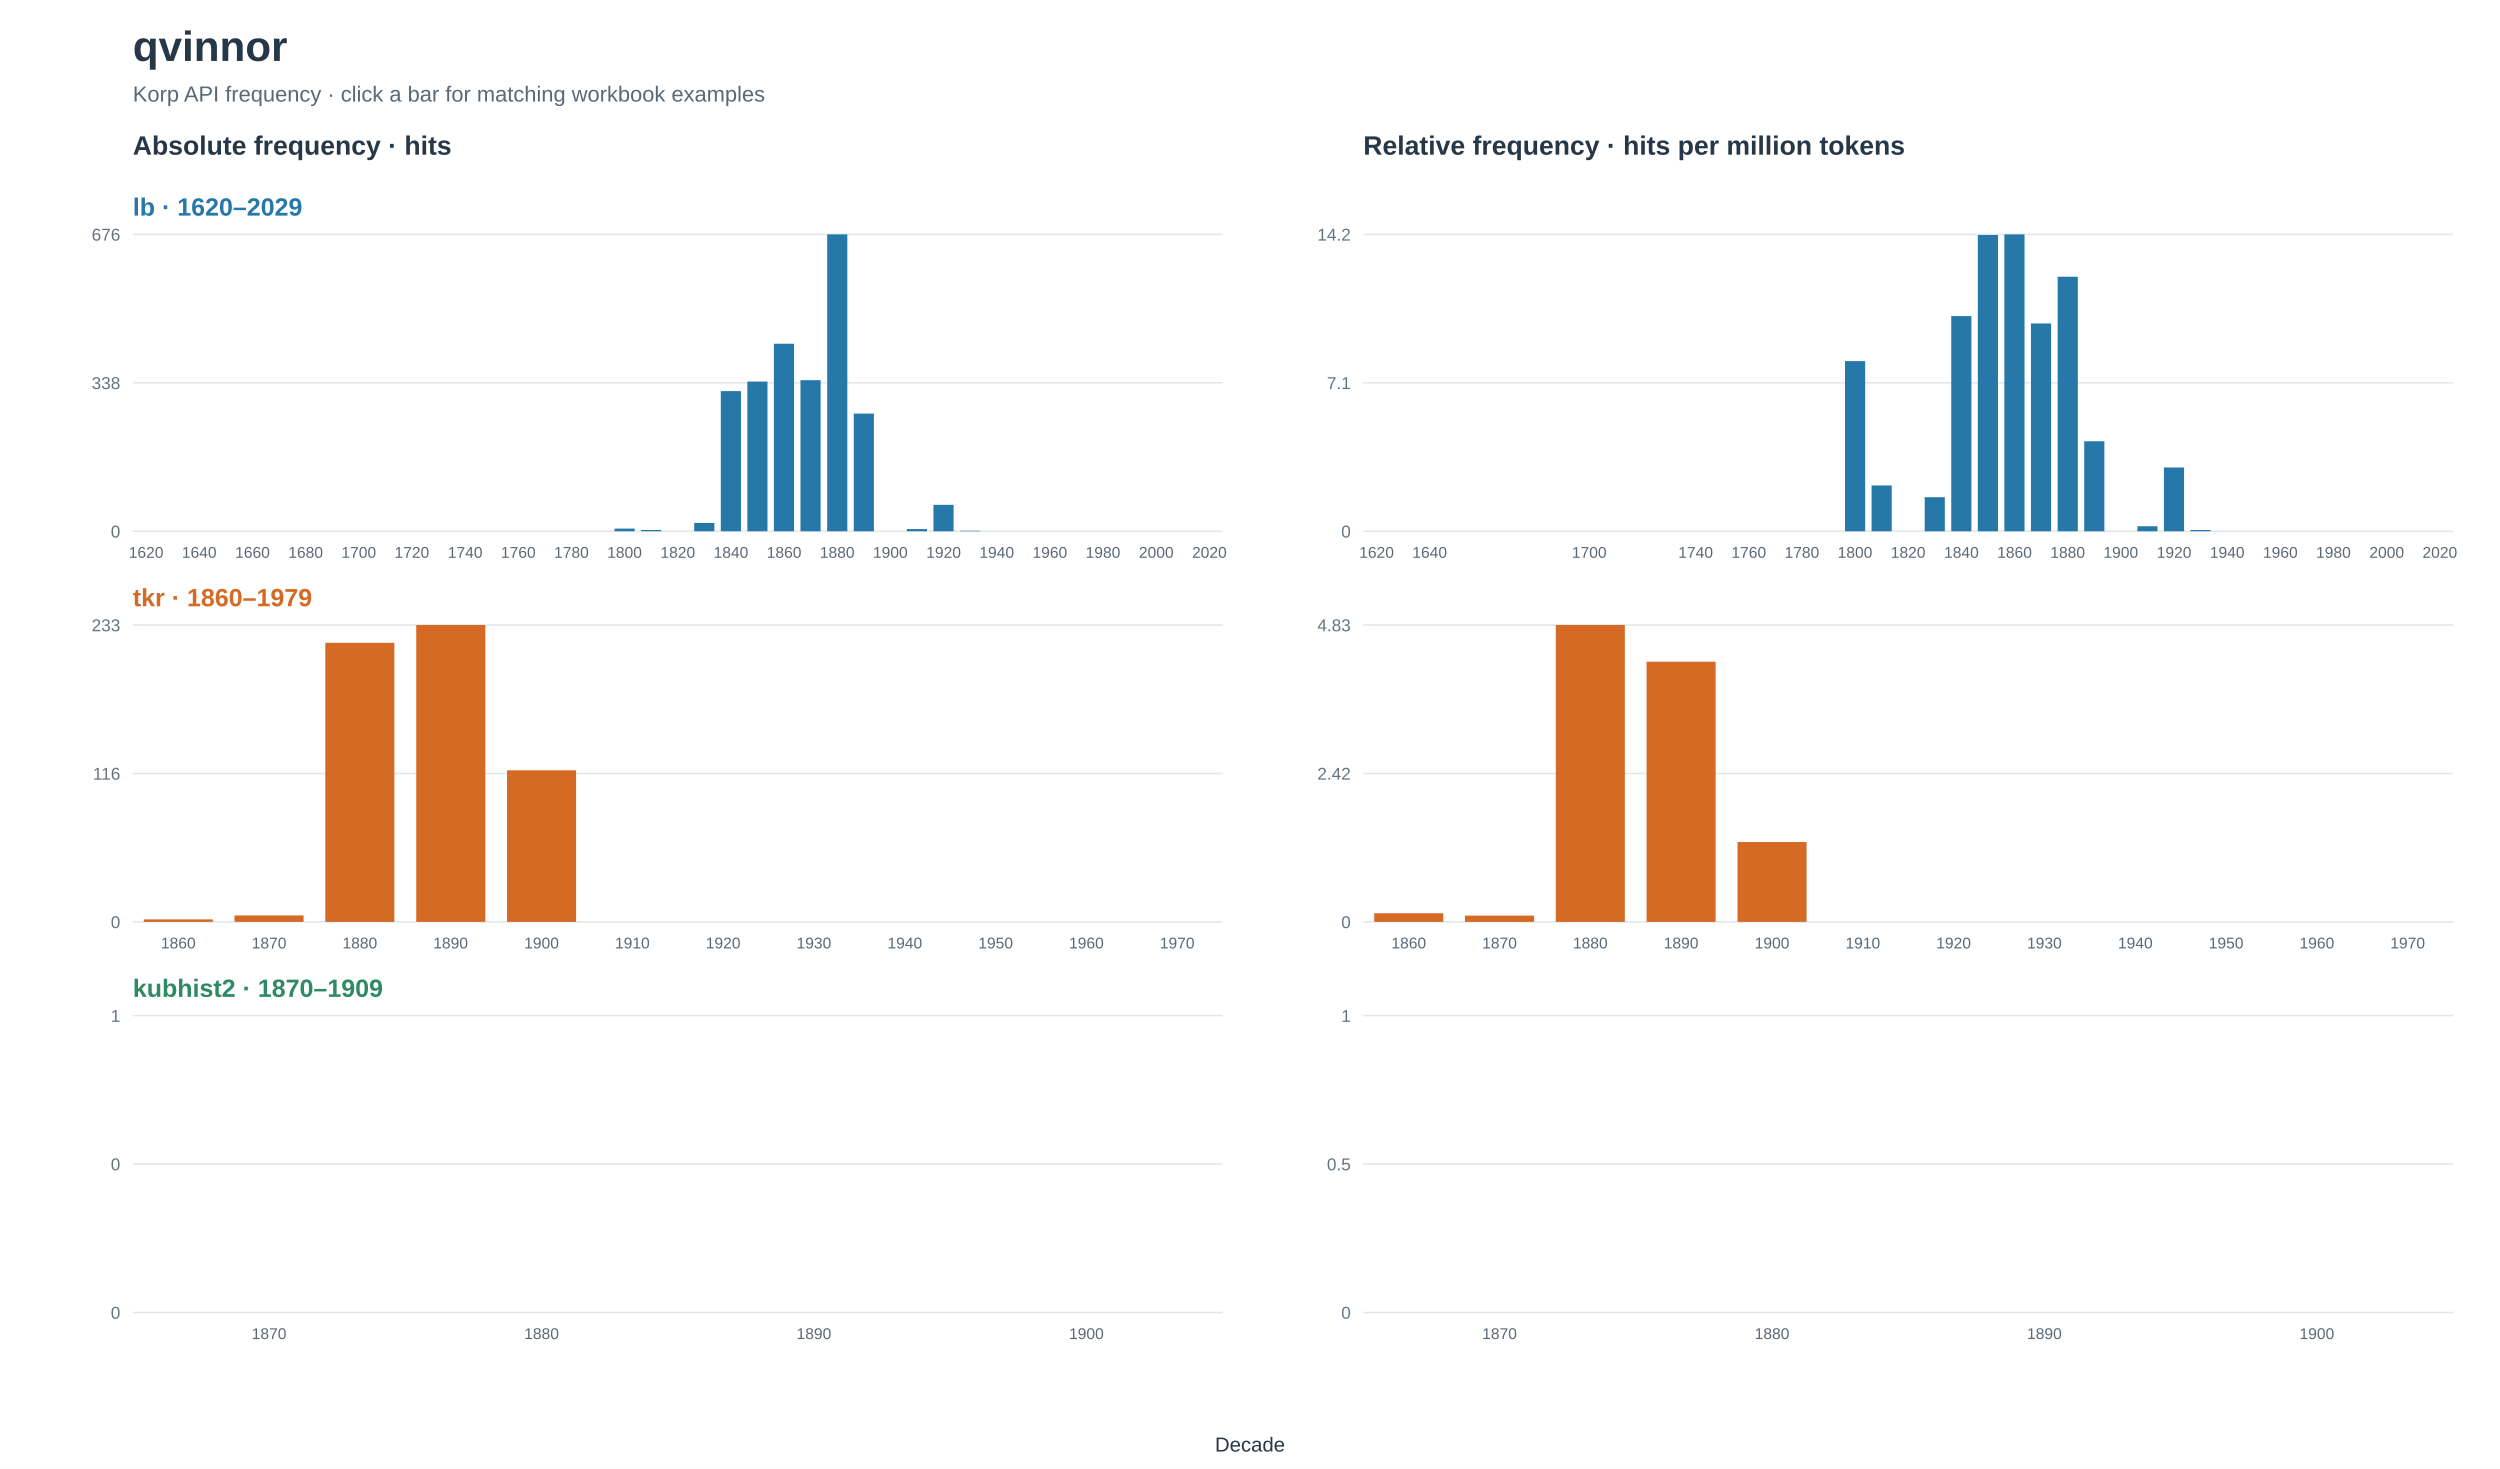
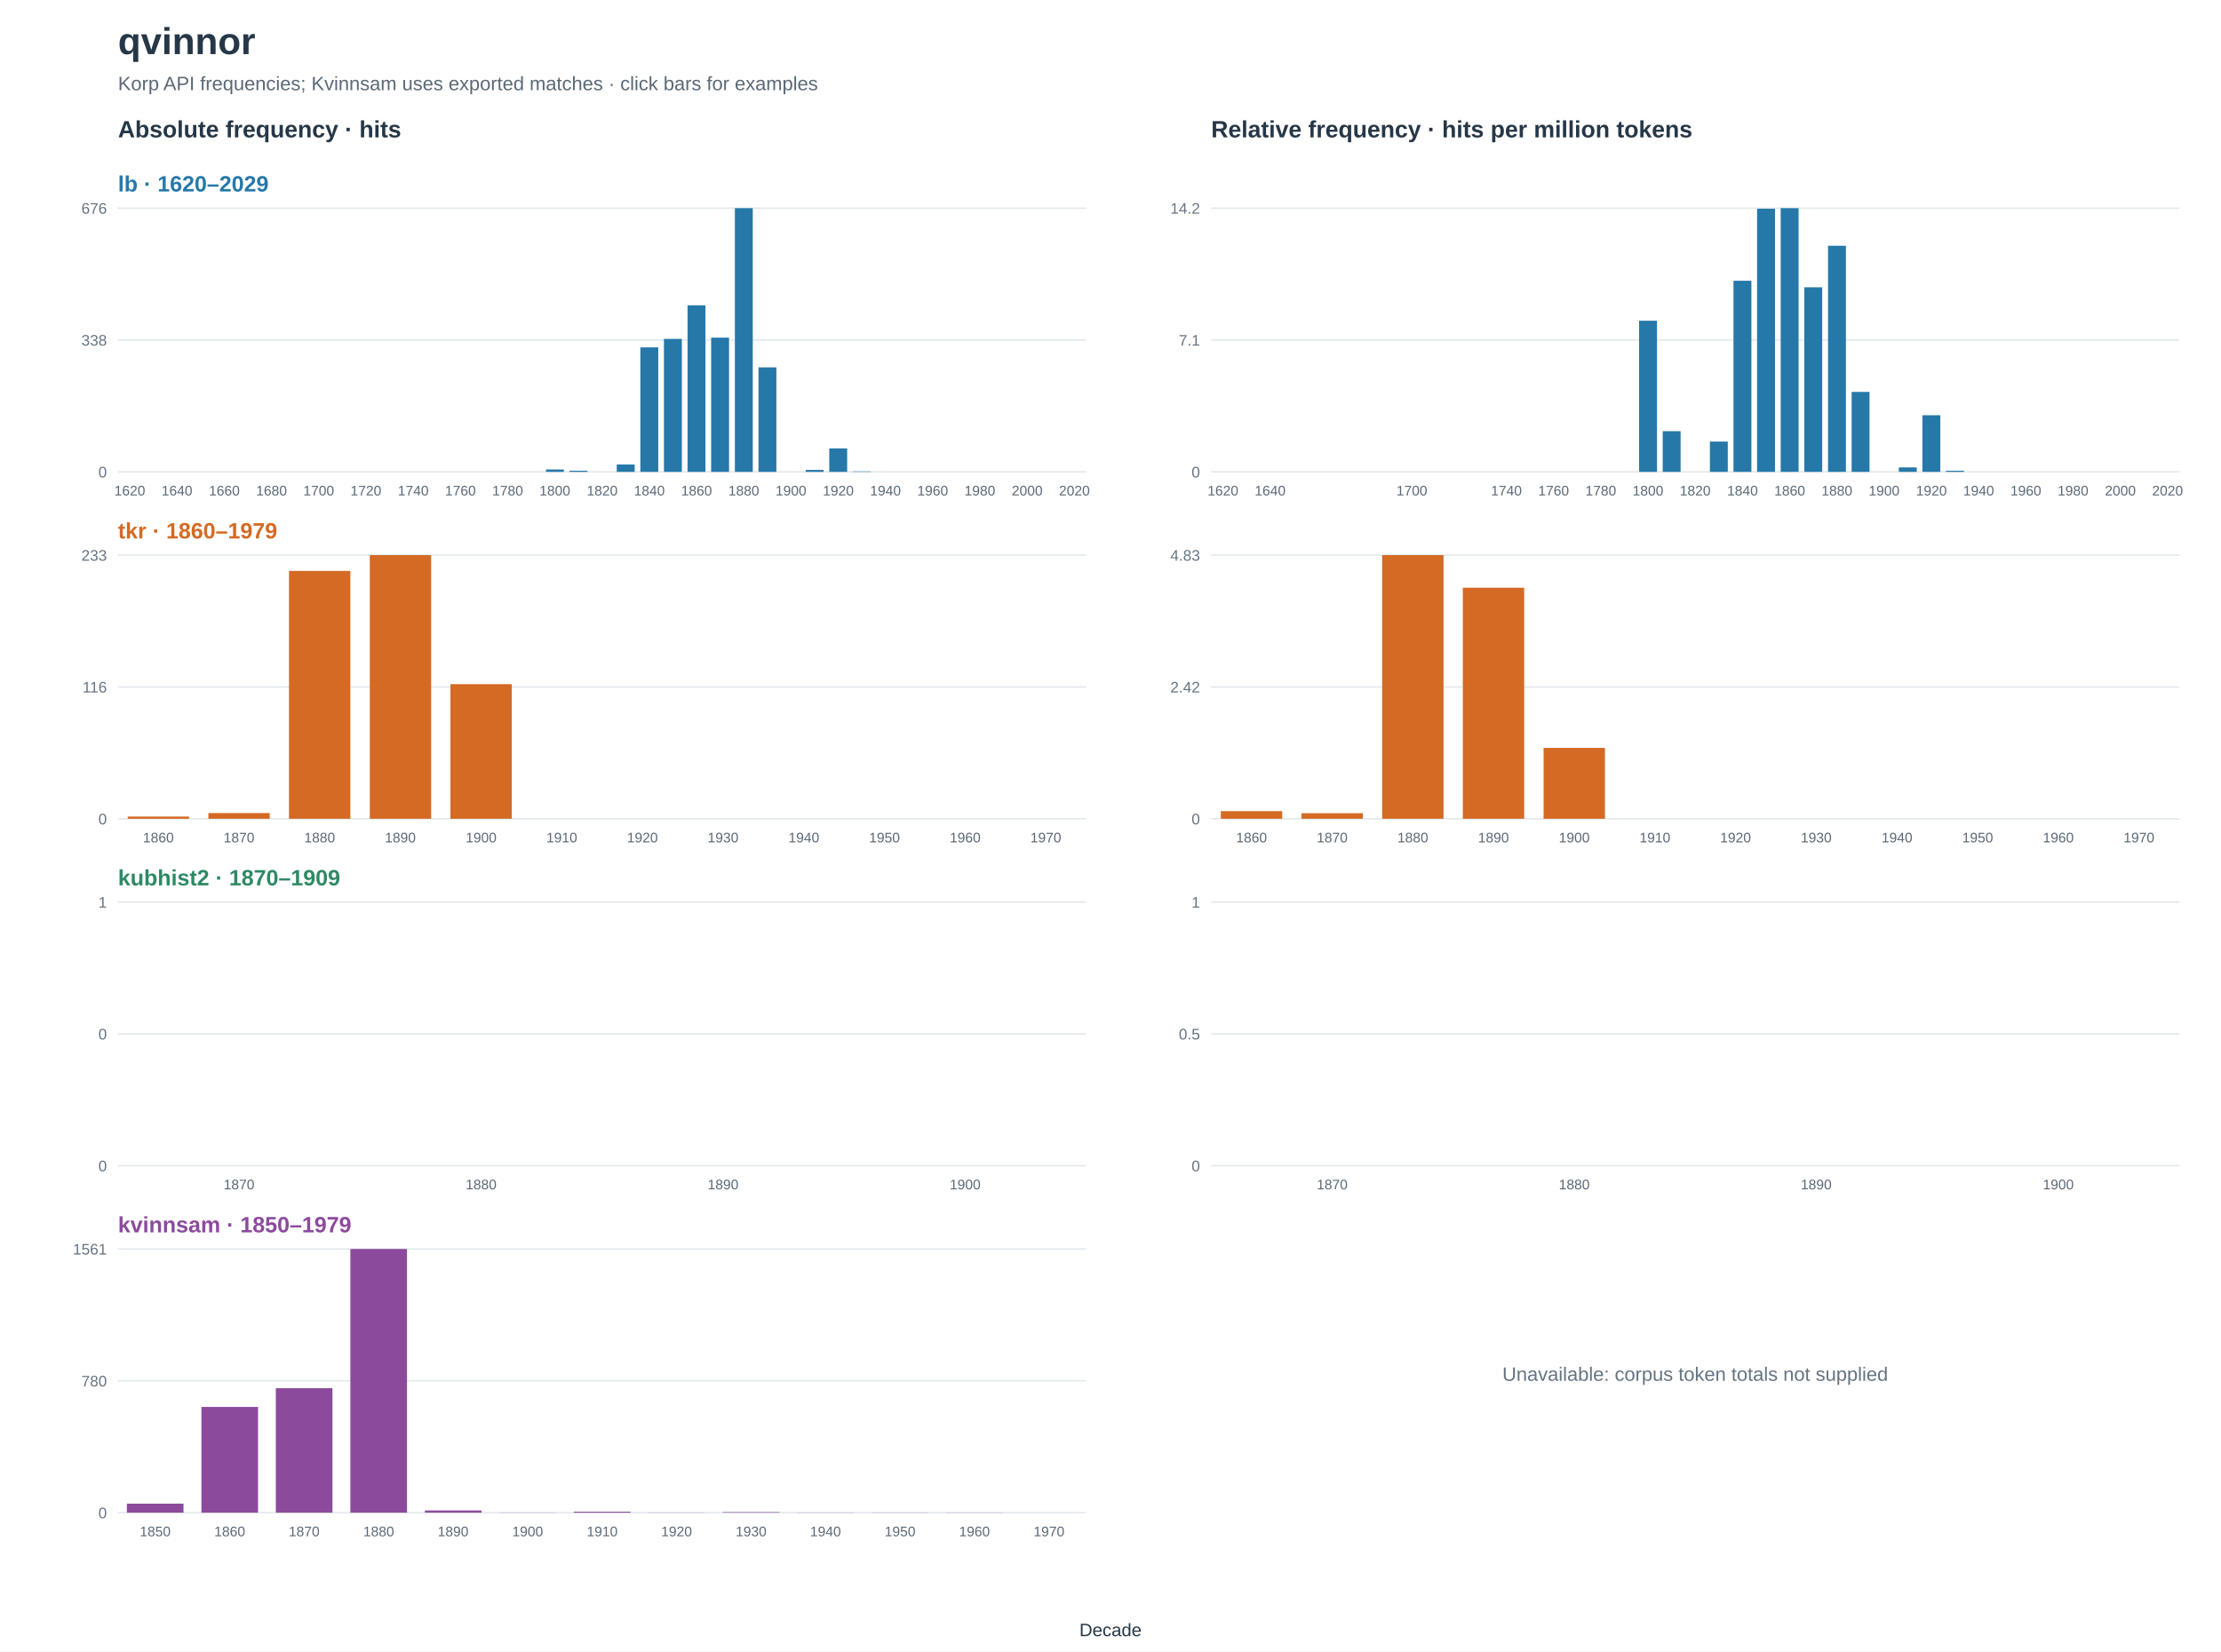
- <svg xmlns="http://www.w3.org/2000/svg" viewBox="0 0 1600 940" role="img" aria-label="qvinnor frequency by decade and resource">
+ <svg xmlns="http://www.w3.org/2000/svg" viewBox="0 0 1600 1190" role="img" aria-label="qvinnor frequency by decade and resource">
  <rect width="100%" height="100%" fill="white" />
  <style>text{font-family:Arial,Helvetica,sans-serif}</style>
  <text x="85.0" y="39.0" font-size="27" text-anchor="start" fill="#263747" font-weight="bold">qvinnor</text>
-   <text x="85.0" y="65.0" font-size="14" text-anchor="start" fill="#5a6876" font-weight="normal">Korp API frequency · click a bar for matching workbook examples</text>
+   <text x="85.0" y="65.0" font-size="14" text-anchor="start" fill="#5a6876" font-weight="normal">Korp API frequencies; Kvinnsam uses exported matches · click bars for examples</text>
  <text x="85.0" y="99.0" font-size="17" text-anchor="start" fill="#263747" font-weight="bold">Absolute frequency · hits</text>
  <text x="872.5" y="99.0" font-size="17" text-anchor="start" fill="#263747" font-weight="bold">Relative frequency · hits per million tokens</text>
  <text x="85.0" y="138.0" font-size="16" text-anchor="start" fill="#2678a9" font-weight="bold">lb · 1620–2029</text>
  <line x1="85.0" y1="340.0" x2="782.5" y2="340.0" stroke="#e1e7eb" />
  <text x="77.0" y="344.0" font-size="11" text-anchor="end" fill="#657381" font-weight="normal">0</text>
  <line x1="85.0" y1="245.0" x2="782.5" y2="245.0" stroke="#e1e7eb" />
  <text x="77.0" y="249.0" font-size="11" text-anchor="end" fill="#657381" font-weight="normal">338</text>
  <line x1="85.0" y1="150.0" x2="782.5" y2="150.0" stroke="#e1e7eb" />
  <text x="77.0" y="154.0" font-size="11" text-anchor="end" fill="#657381" font-weight="normal">676</text>
  <text x="93.5" y="357.0" font-size="10" text-anchor="middle" fill="#5a6876" font-weight="normal">1620</text>
  <text x="127.5" y="357.0" font-size="10" text-anchor="middle" fill="#5a6876" font-weight="normal">1640</text>
  <text x="161.6" y="357.0" font-size="10" text-anchor="middle" fill="#5a6876" font-weight="normal">1660</text>
  <text x="195.6" y="357.0" font-size="10" text-anchor="middle" fill="#5a6876" font-weight="normal">1680</text>
  <text x="229.6" y="357.0" font-size="10" text-anchor="middle" fill="#5a6876" font-weight="normal">1700</text>
  <text x="263.6" y="357.0" font-size="10" text-anchor="middle" fill="#5a6876" font-weight="normal">1720</text>
  <text x="297.7" y="357.0" font-size="10" text-anchor="middle" fill="#5a6876" font-weight="normal">1740</text>
  <text x="331.7" y="357.0" font-size="10" text-anchor="middle" fill="#5a6876" font-weight="normal">1760</text>
  <text x="365.7" y="357.0" font-size="10" text-anchor="middle" fill="#5a6876" font-weight="normal">1780</text>
  <a href="../examples.html?word=qvinnor&amp;resource=lb&amp;decade=1800" target="_blank" rel="noopener noreferrer">
    <rect x="393.3" y="338.3" width="12.9" height="1.7" fill="#2678a9" style="cursor:pointer" />
  </a>
  <text x="399.7" y="357.0" font-size="10" text-anchor="middle" fill="#5a6876" font-weight="normal">1800</text>
  <a href="../examples.html?word=qvinnor&amp;resource=lb&amp;decade=1810" target="_blank" rel="noopener noreferrer">
    <rect x="410.3" y="339.2" width="12.9" height="0.8" fill="#2678a9" style="cursor:pointer" />
  </a>
  <text x="433.8" y="357.0" font-size="10" text-anchor="middle" fill="#5a6876" font-weight="normal">1820</text>
  <a href="../examples.html?word=qvinnor&amp;resource=lb&amp;decade=1830" target="_blank" rel="noopener noreferrer">
    <rect x="444.3" y="334.7" width="12.9" height="5.3" fill="#2678a9" style="cursor:pointer" />
  </a>
  <a href="../examples.html?word=qvinnor&amp;resource=lb&amp;decade=1840" target="_blank" rel="noopener noreferrer">
    <rect x="461.3" y="250.3" width="12.9" height="89.7" fill="#2678a9" style="cursor:pointer" />
  </a>
  <text x="467.8" y="357.0" font-size="10" text-anchor="middle" fill="#5a6876" font-weight="normal">1840</text>
  <a href="../examples.html?word=qvinnor&amp;resource=lb&amp;decade=1850" target="_blank" rel="noopener noreferrer">
    <rect x="478.3" y="244.2" width="12.9" height="95.8" fill="#2678a9" style="cursor:pointer" />
  </a>
  <a href="../examples.html?word=qvinnor&amp;resource=lb&amp;decade=1860" target="_blank" rel="noopener noreferrer">
    <rect x="495.3" y="220.0" width="12.9" height="120.0" fill="#2678a9" style="cursor:pointer" />
  </a>
  <text x="501.8" y="357.0" font-size="10" text-anchor="middle" fill="#5a6876" font-weight="normal">1860</text>
  <a href="../examples.html?word=qvinnor&amp;resource=lb&amp;decade=1870" target="_blank" rel="noopener noreferrer">
    <rect x="512.3" y="243.3" width="12.9" height="96.7" fill="#2678a9" style="cursor:pointer" />
  </a>
  <a href="../examples.html?word=qvinnor&amp;resource=lb&amp;decade=1880" target="_blank" rel="noopener noreferrer">
    <rect x="529.4" y="150.0" width="12.9" height="190.0" fill="#2678a9" style="cursor:pointer" />
  </a>
  <text x="535.8" y="357.0" font-size="10" text-anchor="middle" fill="#5a6876" font-weight="normal">1880</text>
  <a href="../examples.html?word=qvinnor&amp;resource=lb&amp;decade=1890" target="_blank" rel="noopener noreferrer">
    <rect x="546.4" y="264.7" width="12.9" height="75.3" fill="#2678a9" style="cursor:pointer" />
  </a>
  <text x="569.8" y="357.0" font-size="10" text-anchor="middle" fill="#5a6876" font-weight="normal">1900</text>
  <a href="../examples.html?word=qvinnor&amp;resource=lb&amp;decade=1910" target="_blank" rel="noopener noreferrer">
    <rect x="580.4" y="338.6" width="12.9" height="1.4" fill="#2678a9" style="cursor:pointer" />
  </a>
  <a href="../examples.html?word=qvinnor&amp;resource=lb&amp;decade=1920" target="_blank" rel="noopener noreferrer">
    <rect x="597.4" y="323.1" width="12.9" height="16.9" fill="#2678a9" style="cursor:pointer" />
  </a>
  <text x="603.9" y="357.0" font-size="10" text-anchor="middle" fill="#5a6876" font-weight="normal">1920</text>
  <a href="../examples.html?word=qvinnor&amp;resource=lb&amp;decade=1930" target="_blank" rel="noopener noreferrer">
    <rect x="614.4" y="339.7" width="12.9" height="0.3" fill="#2678a9" style="cursor:pointer" />
  </a>
  <text x="637.9" y="357.0" font-size="10" text-anchor="middle" fill="#5a6876" font-weight="normal">1940</text>
  <text x="671.9" y="357.0" font-size="10" text-anchor="middle" fill="#5a6876" font-weight="normal">1960</text>
  <text x="705.9" y="357.0" font-size="10" text-anchor="middle" fill="#5a6876" font-weight="normal">1980</text>
  <text x="740.0" y="357.0" font-size="10" text-anchor="middle" fill="#5a6876" font-weight="normal">2000</text>
  <text x="774.0" y="357.0" font-size="10" text-anchor="middle" fill="#5a6876" font-weight="normal">2020</text>
  <line x1="872.5" y1="340.0" x2="1570.0" y2="340.0" stroke="#e1e7eb" />
  <text x="864.5" y="344.0" font-size="11" text-anchor="end" fill="#657381" font-weight="normal">0</text>
  <line x1="872.5" y1="245.0" x2="1570.0" y2="245.0" stroke="#e1e7eb" />
  <text x="864.5" y="249.0" font-size="11" text-anchor="end" fill="#657381" font-weight="normal">7.1</text>
  <line x1="872.5" y1="150.0" x2="1570.0" y2="150.0" stroke="#e1e7eb" />
  <text x="864.5" y="154.0" font-size="11" text-anchor="end" fill="#657381" font-weight="normal">14.2</text>
  <text x="881.0" y="357.0" font-size="10" text-anchor="middle" fill="#5a6876" font-weight="normal">1620</text>
  <text x="915.0" y="357.0" font-size="10" text-anchor="middle" fill="#5a6876" font-weight="normal">1640</text>
  <text x="1017.1" y="357.0" font-size="10" text-anchor="middle" fill="#5a6876" font-weight="normal">1700</text>
  <text x="1085.2" y="357.0" font-size="10" text-anchor="middle" fill="#5a6876" font-weight="normal">1740</text>
  <text x="1119.2" y="357.0" font-size="10" text-anchor="middle" fill="#5a6876" font-weight="normal">1760</text>
  <text x="1153.2" y="357.0" font-size="10" text-anchor="middle" fill="#5a6876" font-weight="normal">1780</text>
  <a href="../examples.html?word=qvinnor&amp;resource=lb&amp;decade=1800" target="_blank" rel="noopener noreferrer">
    <rect x="1180.8" y="231.1" width="12.9" height="108.9" fill="#2678a9" style="cursor:pointer" />
  </a>
  <text x="1187.2" y="357.0" font-size="10" text-anchor="middle" fill="#5a6876" font-weight="normal">1800</text>
  <a href="../examples.html?word=qvinnor&amp;resource=lb&amp;decade=1810" target="_blank" rel="noopener noreferrer">
    <rect x="1197.8" y="310.7" width="12.9" height="29.3" fill="#2678a9" style="cursor:pointer" />
  </a>
  <text x="1221.2" y="357.0" font-size="10" text-anchor="middle" fill="#5a6876" font-weight="normal">1820</text>
  <a href="../examples.html?word=qvinnor&amp;resource=lb&amp;decade=1830" target="_blank" rel="noopener noreferrer">
    <rect x="1231.8" y="318.2" width="12.9" height="21.8" fill="#2678a9" style="cursor:pointer" />
  </a>
  <a href="../examples.html?word=qvinnor&amp;resource=lb&amp;decade=1840" target="_blank" rel="noopener noreferrer">
    <rect x="1248.8" y="202.3" width="12.9" height="137.7" fill="#2678a9" style="cursor:pointer" />
  </a>
  <text x="1255.3" y="357.0" font-size="10" text-anchor="middle" fill="#5a6876" font-weight="normal">1840</text>
  <a href="../examples.html?word=qvinnor&amp;resource=lb&amp;decade=1850" target="_blank" rel="noopener noreferrer">
    <rect x="1265.8" y="150.4" width="12.9" height="189.6" fill="#2678a9" style="cursor:pointer" />
  </a>
  <a href="../examples.html?word=qvinnor&amp;resource=lb&amp;decade=1860" target="_blank" rel="noopener noreferrer">
    <rect x="1282.8" y="150.0" width="12.9" height="190.0" fill="#2678a9" style="cursor:pointer" />
  </a>
  <text x="1289.3" y="357.0" font-size="10" text-anchor="middle" fill="#5a6876" font-weight="normal">1860</text>
  <a href="../examples.html?word=qvinnor&amp;resource=lb&amp;decade=1870" target="_blank" rel="noopener noreferrer">
    <rect x="1299.8" y="207.0" width="12.9" height="133.0" fill="#2678a9" style="cursor:pointer" />
  </a>
  <a href="../examples.html?word=qvinnor&amp;resource=lb&amp;decade=1880" target="_blank" rel="noopener noreferrer">
    <rect x="1316.9" y="177.1" width="12.9" height="162.9" fill="#2678a9" style="cursor:pointer" />
  </a>
  <text x="1323.3" y="357.0" font-size="10" text-anchor="middle" fill="#5a6876" font-weight="normal">1880</text>
  <a href="../examples.html?word=qvinnor&amp;resource=lb&amp;decade=1890" target="_blank" rel="noopener noreferrer">
    <rect x="1333.9" y="282.4" width="12.9" height="57.6" fill="#2678a9" style="cursor:pointer" />
  </a>
  <text x="1357.3" y="357.0" font-size="10" text-anchor="middle" fill="#5a6876" font-weight="normal">1900</text>
  <a href="../examples.html?word=qvinnor&amp;resource=lb&amp;decade=1910" target="_blank" rel="noopener noreferrer">
    <rect x="1367.9" y="336.8" width="12.9" height="3.2" fill="#2678a9" style="cursor:pointer" />
  </a>
  <a href="../examples.html?word=qvinnor&amp;resource=lb&amp;decade=1920" target="_blank" rel="noopener noreferrer">
    <rect x="1384.9" y="299.2" width="12.9" height="40.8" fill="#2678a9" style="cursor:pointer" />
  </a>
  <text x="1391.4" y="357.0" font-size="10" text-anchor="middle" fill="#5a6876" font-weight="normal">1920</text>
  <a href="../examples.html?word=qvinnor&amp;resource=lb&amp;decade=1930" target="_blank" rel="noopener noreferrer">
    <rect x="1401.9" y="339.2" width="12.9" height="0.8" fill="#2678a9" style="cursor:pointer" />
  </a>
  <text x="1425.4" y="357.0" font-size="10" text-anchor="middle" fill="#5a6876" font-weight="normal">1940</text>
  <text x="1459.4" y="357.0" font-size="10" text-anchor="middle" fill="#5a6876" font-weight="normal">1960</text>
  <text x="1493.4" y="357.0" font-size="10" text-anchor="middle" fill="#5a6876" font-weight="normal">1980</text>
  <text x="1527.5" y="357.0" font-size="10" text-anchor="middle" fill="#5a6876" font-weight="normal">2000</text>
  <text x="1561.5" y="357.0" font-size="10" text-anchor="middle" fill="#5a6876" font-weight="normal">2020</text>
  <text x="85.0" y="388.0" font-size="16" text-anchor="start" fill="#d46a24" font-weight="bold">tkr · 1860–1979</text>
  <line x1="85.0" y1="590.0" x2="782.5" y2="590.0" stroke="#e1e7eb" />
  <text x="77.0" y="594.0" font-size="11" text-anchor="end" fill="#657381" font-weight="normal">0</text>
  <line x1="85.0" y1="495.0" x2="782.5" y2="495.0" stroke="#e1e7eb" />
  <text x="77.0" y="499.0" font-size="11" text-anchor="end" fill="#657381" font-weight="normal">116</text>
  <line x1="85.0" y1="400.0" x2="782.5" y2="400.0" stroke="#e1e7eb" />
  <text x="77.0" y="404.0" font-size="11" text-anchor="end" fill="#657381" font-weight="normal">233</text>
  <a href="../examples.html?word=qvinnor&amp;resource=tkr&amp;decade=1860" target="_blank" rel="noopener noreferrer">
    <rect x="92.0" y="588.4" width="44.2" height="1.6" fill="#d46a24" style="cursor:pointer" />
  </a>
  <text x="114.1" y="607.0" font-size="10" text-anchor="middle" fill="#5a6876" font-weight="normal">1860</text>
  <a href="../examples.html?word=qvinnor&amp;resource=tkr&amp;decade=1870" target="_blank" rel="noopener noreferrer">
    <rect x="150.1" y="585.9" width="44.2" height="4.1" fill="#d46a24" style="cursor:pointer" />
  </a>
  <text x="172.2" y="607.0" font-size="10" text-anchor="middle" fill="#5a6876" font-weight="normal">1870</text>
  <a href="../examples.html?word=qvinnor&amp;resource=tkr&amp;decade=1880" target="_blank" rel="noopener noreferrer">
    <rect x="208.2" y="411.4" width="44.2" height="178.6" fill="#d46a24" style="cursor:pointer" />
  </a>
  <text x="230.3" y="607.0" font-size="10" text-anchor="middle" fill="#5a6876" font-weight="normal">1880</text>
  <a href="../examples.html?word=qvinnor&amp;resource=tkr&amp;decade=1890" target="_blank" rel="noopener noreferrer">
    <rect x="266.4" y="400.0" width="44.2" height="190.0" fill="#d46a24" style="cursor:pointer" />
  </a>
  <text x="288.4" y="607.0" font-size="10" text-anchor="middle" fill="#5a6876" font-weight="normal">1890</text>
  <a href="../examples.html?word=qvinnor&amp;resource=tkr&amp;decade=1900" target="_blank" rel="noopener noreferrer">
    <rect x="324.5" y="493.0" width="44.2" height="97.0" fill="#d46a24" style="cursor:pointer" />
  </a>
  <text x="346.6" y="607.0" font-size="10" text-anchor="middle" fill="#5a6876" font-weight="normal">1900</text>
  <text x="404.7" y="607.0" font-size="10" text-anchor="middle" fill="#5a6876" font-weight="normal">1910</text>
  <text x="462.8" y="607.0" font-size="10" text-anchor="middle" fill="#5a6876" font-weight="normal">1920</text>
  <text x="520.9" y="607.0" font-size="10" text-anchor="middle" fill="#5a6876" font-weight="normal">1930</text>
  <text x="579.1" y="607.0" font-size="10" text-anchor="middle" fill="#5a6876" font-weight="normal">1940</text>
  <text x="637.2" y="607.0" font-size="10" text-anchor="middle" fill="#5a6876" font-weight="normal">1950</text>
  <text x="695.3" y="607.0" font-size="10" text-anchor="middle" fill="#5a6876" font-weight="normal">1960</text>
  <text x="753.4" y="607.0" font-size="10" text-anchor="middle" fill="#5a6876" font-weight="normal">1970</text>
  <line x1="872.5" y1="590.0" x2="1570.0" y2="590.0" stroke="#e1e7eb" />
  <text x="864.5" y="594.0" font-size="11" text-anchor="end" fill="#657381" font-weight="normal">0</text>
  <line x1="872.5" y1="495.0" x2="1570.0" y2="495.0" stroke="#e1e7eb" />
  <text x="864.5" y="499.0" font-size="11" text-anchor="end" fill="#657381" font-weight="normal">2.42</text>
  <line x1="872.5" y1="400.0" x2="1570.0" y2="400.0" stroke="#e1e7eb" />
  <text x="864.5" y="404.0" font-size="11" text-anchor="end" fill="#657381" font-weight="normal">4.83</text>
  <a href="../examples.html?word=qvinnor&amp;resource=tkr&amp;decade=1860" target="_blank" rel="noopener noreferrer">
    <rect x="879.5" y="584.5" width="44.2" height="5.5" fill="#d46a24" style="cursor:pointer" />
  </a>
  <text x="901.6" y="607.0" font-size="10" text-anchor="middle" fill="#5a6876" font-weight="normal">1860</text>
  <a href="../examples.html?word=qvinnor&amp;resource=tkr&amp;decade=1870" target="_blank" rel="noopener noreferrer">
    <rect x="937.6" y="586.0" width="44.2" height="4.0" fill="#d46a24" style="cursor:pointer" />
  </a>
  <text x="959.7" y="607.0" font-size="10" text-anchor="middle" fill="#5a6876" font-weight="normal">1870</text>
  <a href="../examples.html?word=qvinnor&amp;resource=tkr&amp;decade=1880" target="_blank" rel="noopener noreferrer">
    <rect x="995.7" y="400.0" width="44.2" height="190.0" fill="#d46a24" style="cursor:pointer" />
  </a>
  <text x="1017.8" y="607.0" font-size="10" text-anchor="middle" fill="#5a6876" font-weight="normal">1880</text>
  <a href="../examples.html?word=qvinnor&amp;resource=tkr&amp;decade=1890" target="_blank" rel="noopener noreferrer">
    <rect x="1053.8" y="423.5" width="44.2" height="166.5" fill="#d46a24" style="cursor:pointer" />
  </a>
  <text x="1075.9" y="607.0" font-size="10" text-anchor="middle" fill="#5a6876" font-weight="normal">1890</text>
  <a href="../examples.html?word=qvinnor&amp;resource=tkr&amp;decade=1900" target="_blank" rel="noopener noreferrer">
    <rect x="1112.0" y="538.9" width="44.2" height="51.1" fill="#d46a24" style="cursor:pointer" />
  </a>
  <text x="1134.1" y="607.0" font-size="10" text-anchor="middle" fill="#5a6876" font-weight="normal">1900</text>
  <text x="1192.2" y="607.0" font-size="10" text-anchor="middle" fill="#5a6876" font-weight="normal">1910</text>
  <text x="1250.3" y="607.0" font-size="10" text-anchor="middle" fill="#5a6876" font-weight="normal">1920</text>
  <text x="1308.4" y="607.0" font-size="10" text-anchor="middle" fill="#5a6876" font-weight="normal">1930</text>
  <text x="1366.6" y="607.0" font-size="10" text-anchor="middle" fill="#5a6876" font-weight="normal">1940</text>
  <text x="1424.7" y="607.0" font-size="10" text-anchor="middle" fill="#5a6876" font-weight="normal">1950</text>
  <text x="1482.8" y="607.0" font-size="10" text-anchor="middle" fill="#5a6876" font-weight="normal">1960</text>
  <text x="1540.9" y="607.0" font-size="10" text-anchor="middle" fill="#5a6876" font-weight="normal">1970</text>
  <text x="85.0" y="638.0" font-size="16" text-anchor="start" fill="#2e8964" font-weight="bold">kubhist2 · 1870–1909</text>
  <line x1="85.0" y1="840.0" x2="782.5" y2="840.0" stroke="#e1e7eb" />
  <text x="77.0" y="844.0" font-size="11" text-anchor="end" fill="#657381" font-weight="normal">0</text>
  <line x1="85.0" y1="745.0" x2="782.5" y2="745.0" stroke="#e1e7eb" />
  <text x="77.0" y="749.0" font-size="11" text-anchor="end" fill="#657381" font-weight="normal">0</text>
  <line x1="85.0" y1="650.0" x2="782.5" y2="650.0" stroke="#e1e7eb" />
  <text x="77.0" y="654.0" font-size="11" text-anchor="end" fill="#657381" font-weight="normal">1</text>
  <text x="172.2" y="857.0" font-size="10" text-anchor="middle" fill="#5a6876" font-weight="normal">1870</text>
  <text x="346.6" y="857.0" font-size="10" text-anchor="middle" fill="#5a6876" font-weight="normal">1880</text>
  <text x="520.9" y="857.0" font-size="10" text-anchor="middle" fill="#5a6876" font-weight="normal">1890</text>
  <text x="695.3" y="857.0" font-size="10" text-anchor="middle" fill="#5a6876" font-weight="normal">1900</text>
  <line x1="872.5" y1="840.0" x2="1570.0" y2="840.0" stroke="#e1e7eb" />
  <text x="864.5" y="844.0" font-size="11" text-anchor="end" fill="#657381" font-weight="normal">0</text>
  <line x1="872.5" y1="745.0" x2="1570.0" y2="745.0" stroke="#e1e7eb" />
  <text x="864.5" y="749.0" font-size="11" text-anchor="end" fill="#657381" font-weight="normal">0.5</text>
  <line x1="872.5" y1="650.0" x2="1570.0" y2="650.0" stroke="#e1e7eb" />
  <text x="864.5" y="654.0" font-size="11" text-anchor="end" fill="#657381" font-weight="normal">1</text>
  <text x="959.7" y="857.0" font-size="10" text-anchor="middle" fill="#5a6876" font-weight="normal">1870</text>
  <text x="1134.1" y="857.0" font-size="10" text-anchor="middle" fill="#5a6876" font-weight="normal">1880</text>
  <text x="1308.4" y="857.0" font-size="10" text-anchor="middle" fill="#5a6876" font-weight="normal">1890</text>
  <text x="1482.8" y="857.0" font-size="10" text-anchor="middle" fill="#5a6876" font-weight="normal">1900</text>
-   <text x="800.0" y="929.0" font-size="13" text-anchor="middle" fill="#263747" font-weight="normal">Decade</text>
+   <text x="85.0" y="888.0" font-size="16" text-anchor="start" fill="#8c4a9d" font-weight="bold">kvinnsam · 1850–1979</text>
+   <line x1="85.0" y1="1090.0" x2="782.5" y2="1090.0" stroke="#e1e7eb" />
+   <text x="77.0" y="1094.0" font-size="11" text-anchor="end" fill="#657381" font-weight="normal">0</text>
+   <line x1="85.0" y1="995.0" x2="782.5" y2="995.0" stroke="#e1e7eb" />
+   <text x="77.0" y="999.0" font-size="11" text-anchor="end" fill="#657381" font-weight="normal">780</text>
+   <line x1="85.0" y1="900.0" x2="782.5" y2="900.0" stroke="#e1e7eb" />
+   <text x="77.0" y="904.0" font-size="11" text-anchor="end" fill="#657381" font-weight="normal">1561</text>
+   <a href="../examples.html?word=qvinnor&amp;resource=kvinnsam&amp;decade=1850" target="_blank" rel="noopener noreferrer">
+     <rect x="91.4" y="1083.5" width="40.8" height="6.5" fill="#8c4a9d" style="cursor:pointer" />
+   </a>
+   <text x="111.8" y="1107.0" font-size="10" text-anchor="middle" fill="#5a6876" font-weight="normal">1850</text>
+   <a href="../examples.html?word=qvinnor&amp;resource=kvinnsam&amp;decade=1860" target="_blank" rel="noopener noreferrer">
+     <rect x="145.1" y="1013.8" width="40.8" height="76.2" fill="#8c4a9d" style="cursor:pointer" />
+   </a>
+   <text x="165.5" y="1107.0" font-size="10" text-anchor="middle" fill="#5a6876" font-weight="normal">1860</text>
+   <a href="../examples.html?word=qvinnor&amp;resource=kvinnsam&amp;decade=1870" target="_blank" rel="noopener noreferrer">
+     <rect x="198.7" y="1000.3" width="40.8" height="89.7" fill="#8c4a9d" style="cursor:pointer" />
+   </a>
+   <text x="219.1" y="1107.0" font-size="10" text-anchor="middle" fill="#5a6876" font-weight="normal">1870</text>
+   <a href="../examples.html?word=qvinnor&amp;resource=kvinnsam&amp;decade=1880" target="_blank" rel="noopener noreferrer">
+     <rect x="252.4" y="900.0" width="40.8" height="190.0" fill="#8c4a9d" style="cursor:pointer" />
+   </a>
+   <text x="272.8" y="1107.0" font-size="10" text-anchor="middle" fill="#5a6876" font-weight="normal">1880</text>
+   <a href="../examples.html?word=qvinnor&amp;resource=kvinnsam&amp;decade=1890" target="_blank" rel="noopener noreferrer">
+     <rect x="306.1" y="1088.4" width="40.8" height="1.6" fill="#8c4a9d" style="cursor:pointer" />
+   </a>
+   <text x="326.4" y="1107.0" font-size="10" text-anchor="middle" fill="#5a6876" font-weight="normal">1890</text>
+   <a href="../examples.html?word=qvinnor&amp;resource=kvinnsam&amp;decade=1900" target="_blank" rel="noopener noreferrer">
+     <rect x="359.7" y="1089.9" width="40.8" height="0.1" fill="#8c4a9d" style="cursor:pointer" />
+   </a>
+   <text x="380.1" y="1107.0" font-size="10" text-anchor="middle" fill="#5a6876" font-weight="normal">1900</text>
+   <a href="../examples.html?word=qvinnor&amp;resource=kvinnsam&amp;decade=1910" target="_blank" rel="noopener noreferrer">
+     <rect x="413.4" y="1089.3" width="40.8" height="0.7" fill="#8c4a9d" style="cursor:pointer" />
+   </a>
+   <text x="433.8" y="1107.0" font-size="10" text-anchor="middle" fill="#5a6876" font-weight="normal">1910</text>
+   <a href="../examples.html?word=qvinnor&amp;resource=kvinnsam&amp;decade=1920" target="_blank" rel="noopener noreferrer">
+     <rect x="467.0" y="1089.9" width="40.8" height="0.1" fill="#8c4a9d" style="cursor:pointer" />
+   </a>
+   <text x="487.4" y="1107.0" font-size="10" text-anchor="middle" fill="#5a6876" font-weight="normal">1920</text>
+   <a href="../examples.html?word=qvinnor&amp;resource=kvinnsam&amp;decade=1930" target="_blank" rel="noopener noreferrer">
+     <rect x="520.7" y="1089.6" width="40.8" height="0.4" fill="#8c4a9d" style="cursor:pointer" />
+   </a>
+   <text x="541.1" y="1107.0" font-size="10" text-anchor="middle" fill="#5a6876" font-weight="normal">1930</text>
+   <a href="../examples.html?word=qvinnor&amp;resource=kvinnsam&amp;decade=1940" target="_blank" rel="noopener noreferrer">
+     <rect x="574.3" y="1089.9" width="40.8" height="0.1" fill="#8c4a9d" style="cursor:pointer" />
+   </a>
+   <text x="594.7" y="1107.0" font-size="10" text-anchor="middle" fill="#5a6876" font-weight="normal">1940</text>
+   <a href="../examples.html?word=qvinnor&amp;resource=kvinnsam&amp;decade=1950" target="_blank" rel="noopener noreferrer">
+     <rect x="628.0" y="1089.9" width="40.8" height="0.1" fill="#8c4a9d" style="cursor:pointer" />
+   </a>
+   <text x="648.4" y="1107.0" font-size="10" text-anchor="middle" fill="#5a6876" font-weight="normal">1950</text>
+   <a href="../examples.html?word=qvinnor&amp;resource=kvinnsam&amp;decade=1960" target="_blank" rel="noopener noreferrer">
+     <rect x="681.6" y="1089.9" width="40.8" height="0.1" fill="#8c4a9d" style="cursor:pointer" />
+   </a>
+   <text x="702.0" y="1107.0" font-size="10" text-anchor="middle" fill="#5a6876" font-weight="normal">1960</text>
+   <text x="755.7" y="1107.0" font-size="10" text-anchor="middle" fill="#5a6876" font-weight="normal">1970</text>
+   <text x="1221.2" y="995.0" font-size="14" text-anchor="middle" fill="#657381" font-weight="normal">Unavailable: corpus token totals not supplied</text>
+   <text x="800.0" y="1179.0" font-size="13" text-anchor="middle" fill="#263747" font-weight="normal">Decade</text>
</svg>
